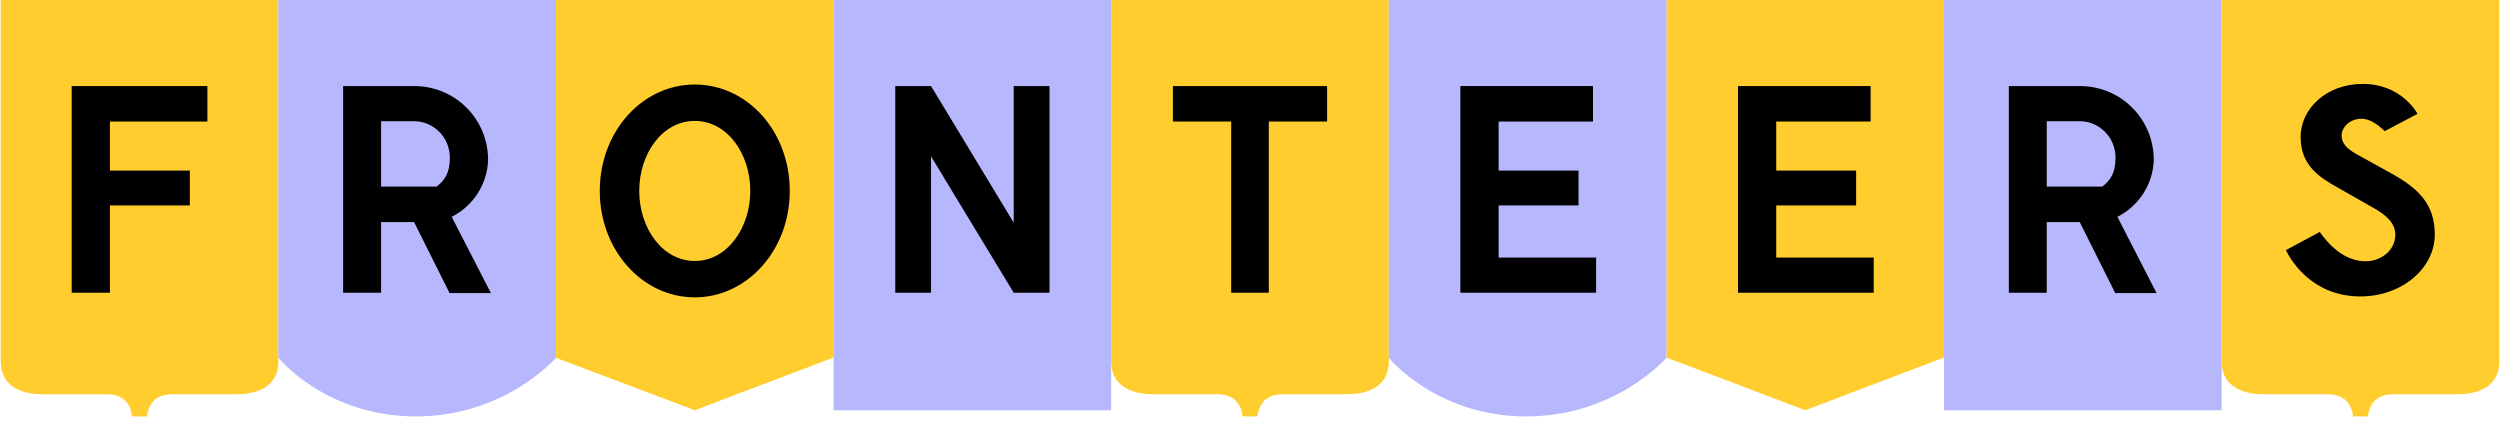
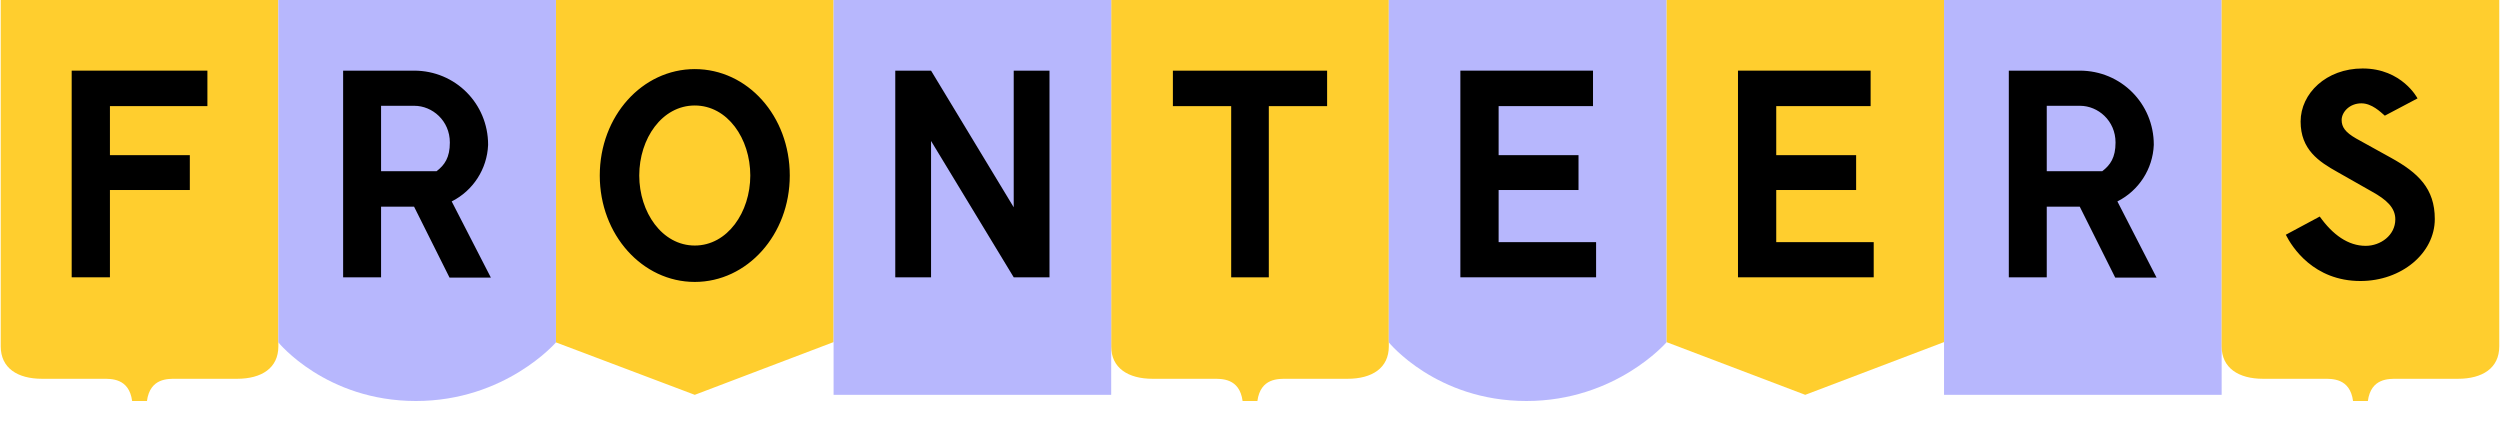
- <svg xmlns="http://www.w3.org/2000/svg" width="370" height="63" viewBox="0 0 810 138">
+ <svg xmlns="http://www.w3.org/2000/svg" width="370" height="63" viewBox="0 5 810 138">
  <g fill="none" fill-rule="evenodd">
    <path fill="#B7B7FD" d="M630 133h90V0h-90z" />
    <path fill="#FFCE2E" d="M360 117.3c0 7 5.5 10.5 13.4 10.5H393c2.7 0 8.6-.3 9.6 7.2h4.8c1-7.5 6.9-7.2 9.6-7.2h19.6c8 0 13.4-3.5 13.4-10.5V0h-90v117.3zM0 117.3c0 7 5.4 10.5 13.4 10.5H33c2.7 0 8.6-.3 9.6 7.2h4.8c1-7.5 6.9-7.2 9.5-7.2h19.7c8 0 13.4-3.5 13.4-10.5V0H0v117.3zM180 116l45 17 45-17.1V0h-90z" />
    <path fill="#B7B7FD" d="M90 112.6v3.4s15.4 19 44.6 19c29 0 45.4-19 45.4-19V0H90v112.6z" />
    <path fill="#000" d="M23 94.9h12.4V66.6h25.9V55.3H35.4V39.4H67V27.9H23z" />
    <path fill="#FFCE2E" d="M720 117.3c0 7 5.5 10.5 13.4 10.5H753c2.7 0 8.6-.3 9.6 7.2h4.8c1-7.5 6.9-7.2 9.6-7.2h19.6c8 0 13.4-3.5 13.4-10.5V0h-90v117.3z" />
    <path fill="#000" d="M141.3 60.5h-18V39.3h10.8c5.8 0 11.5 4.8 11.5 11.9 0 4.9-1.7 7.3-4.3 9.3m16.7-8.6c0-13.3-10.6-24-24-24h-23v67h12.3V72H134l11.5 23h13.4l-12.7-24.7A21.5 21.5 0 00158 52M681.3 60.5h-18V39.3h10.8c5.8 0 11.5 4.8 11.5 11.9 0 4.9-1.7 7.3-4.3 9.3m16.7-8.6c0-13.3-10.6-24-24-24h-23v67h12.3V72H674l11.5 23h13.4l-12.7-24.7A21.5 21.5 0 00698 52M225 84.6c-10.6 0-18-10.8-18-22.7 0-12 7.4-22.7 18-22.7s18 10.7 18 22.7c0 11.9-7.4 22.7-18 22.7m0-57.2c-17 0-30.8 15.2-30.8 34.5 0 19.2 13.8 34.5 30.8 34.5s30.8-15.3 30.8-34.5c0-19.3-13.7-34.5-30.8-34.5M380 39.4h18.9v55.5h12.2V39.4H430V27.9h-50zM763.6 49.9c-3.5-2-4.7-3.7-4.7-6 0-2.5 2.5-5.4 6.4-5.4 3.4 0 6.2 2.8 7.6 4l10.6-5.6s-5-9.7-17.8-9.7c-11.8 0-20.1 8.1-20.1 17.2s5.9 13 12 16.4l11.1 6.3c4.7 2.6 7.6 5.2 7.6 9 0 5.2-4.8 8.6-9.6 8.6-5.7 0-10.7-3.6-14.9-9.5l-11 5.9c2 4 9 15 24.2 15 13.3 0 24.1-9 24.1-20.1 0-9.9-5.4-15-14.3-19.9l-11.2-6.2z" />
    <path fill="#B7B7FD" d="M270 133h90V0h-90z" />
    <path fill="#000" d="M328.4 72.2l-26.8-44.3H290v67h11.6V50.7l26.8 44.2H340v-67h-11.6z" />
    <path fill="#FFCE2E" d="M540 115.9l45 17.1 45-17.1V0h-90z" />
    <path fill="#B7B7FD" d="M450 112.6v3.4s15.4 19 44.6 19c29 0 45.4-19 45.4-19V0h-90v112.6z" />
    <path fill="#000" d="M485.6 66.6h25.9V55.3h-25.9V39.4h30.6V27.9h-43v67h44V83.5h-31.6zM575.6 66.6h25.9V55.3h-25.9V39.4h30.6V27.9h-43v67h44V83.5h-31.6z" />
  </g>
</svg>
